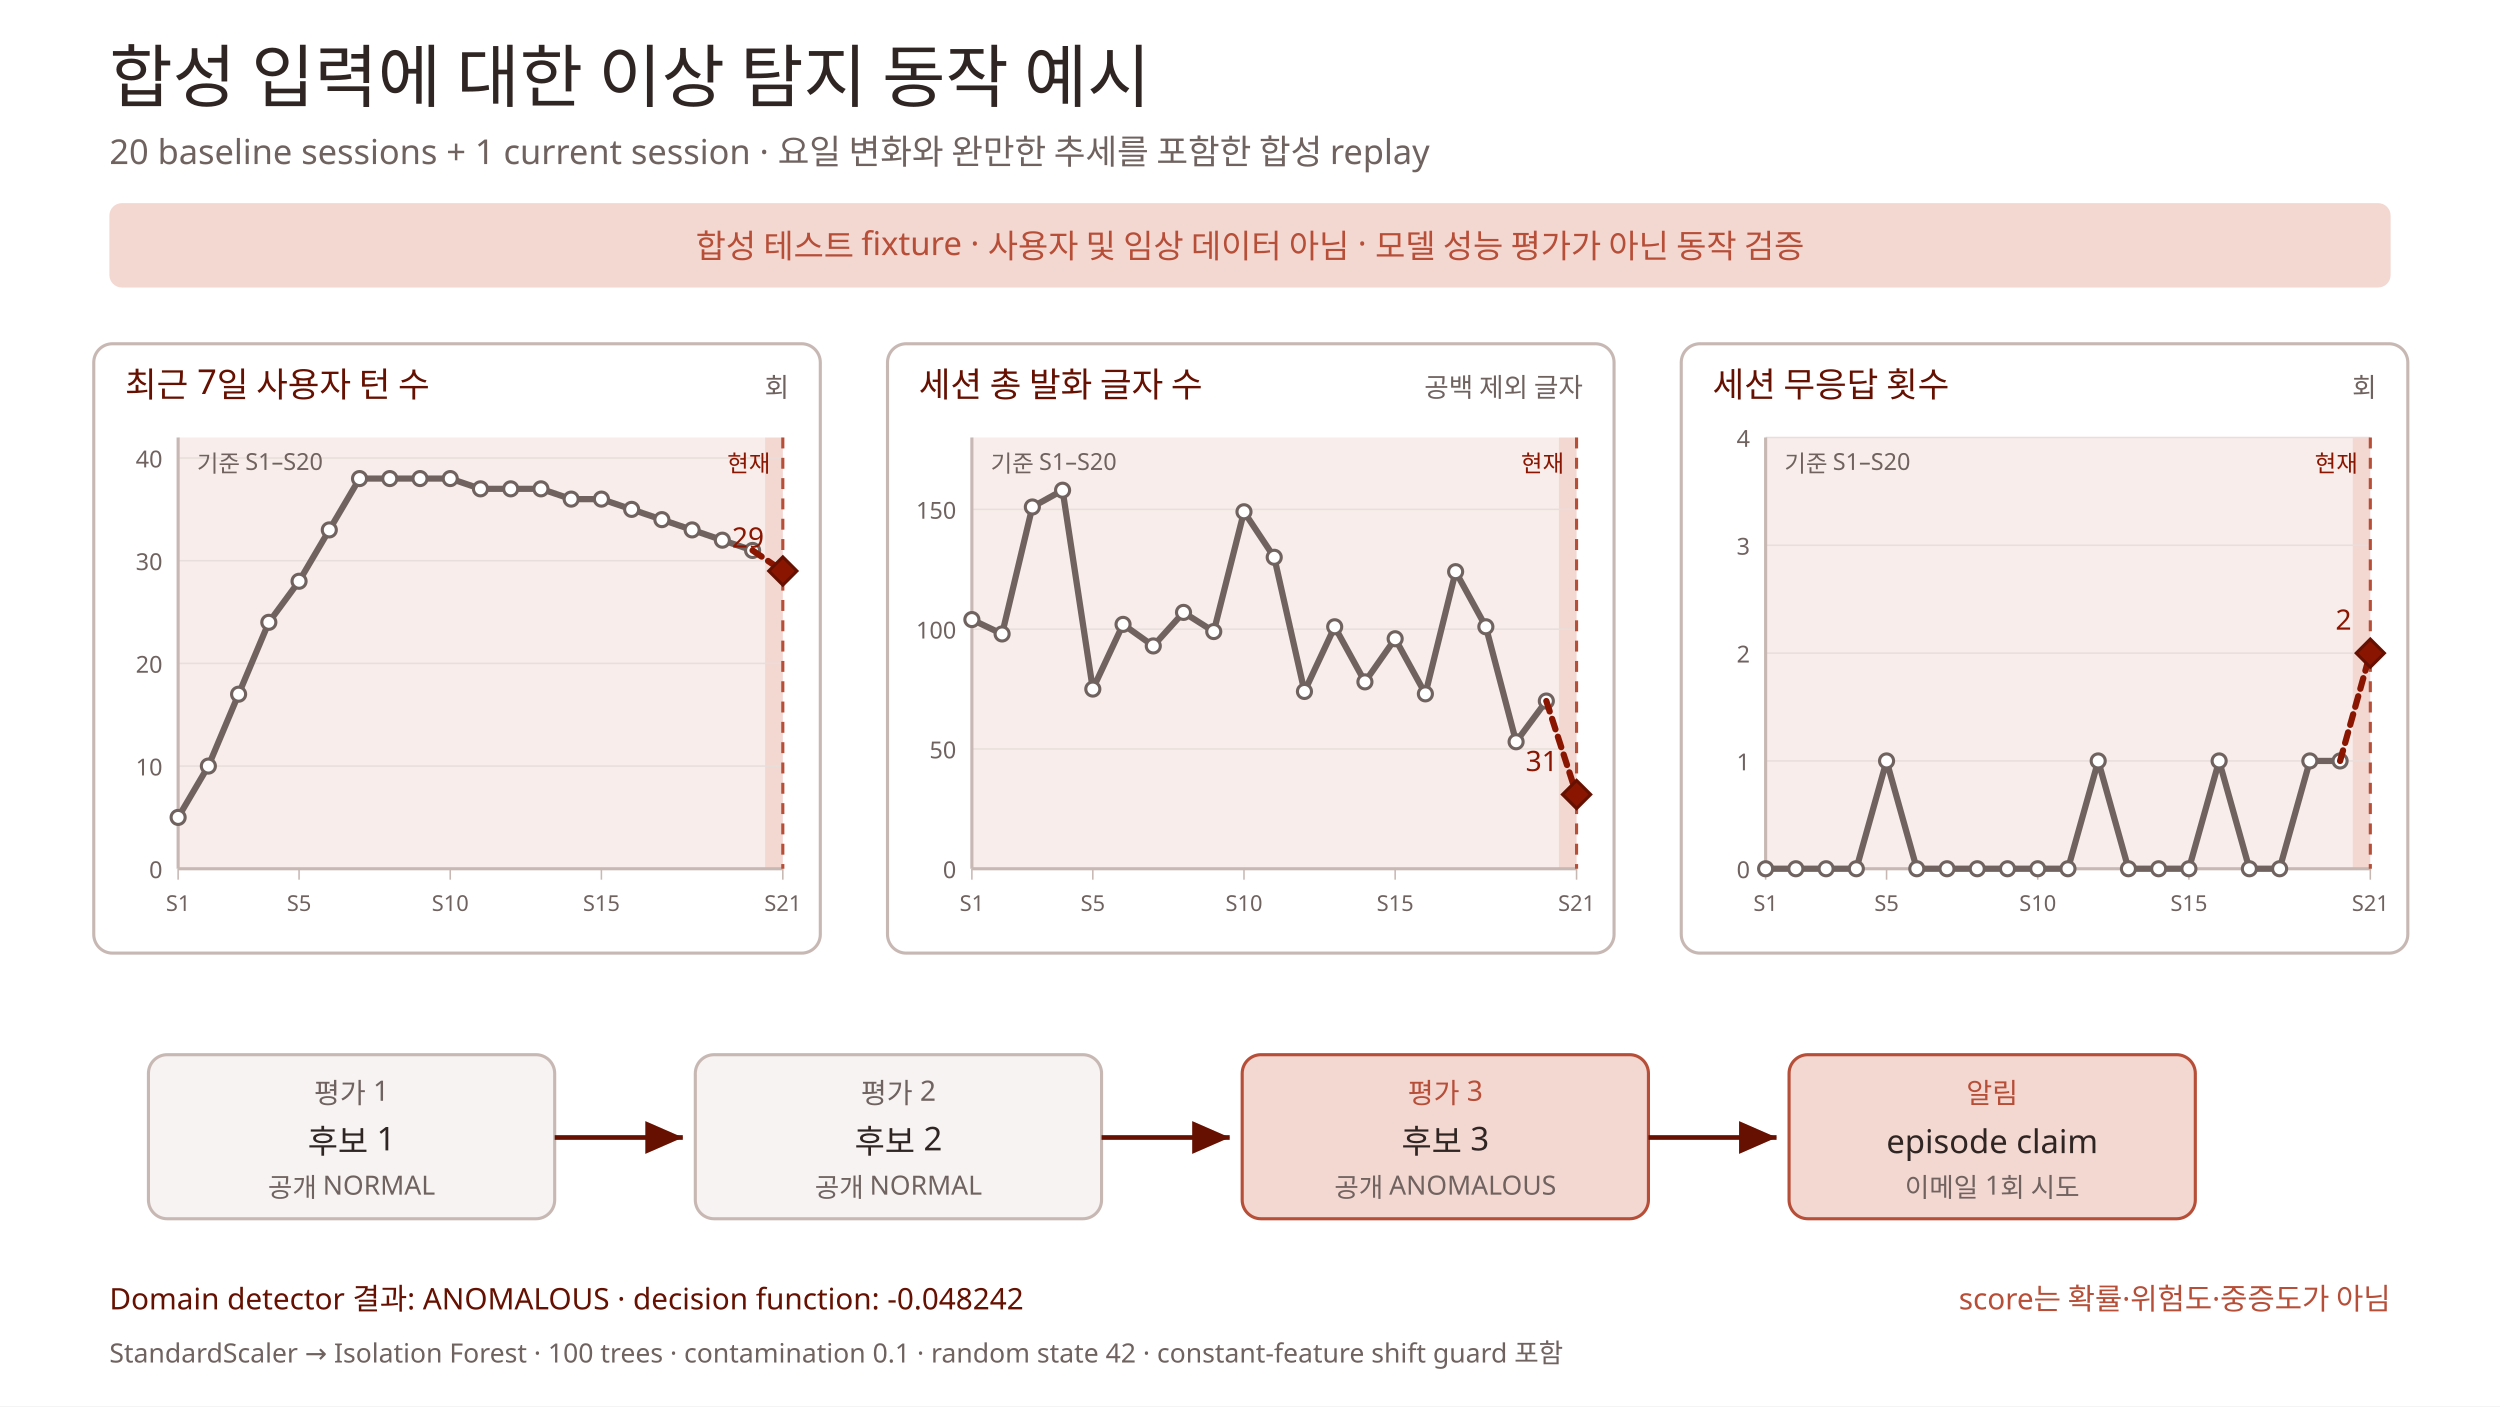
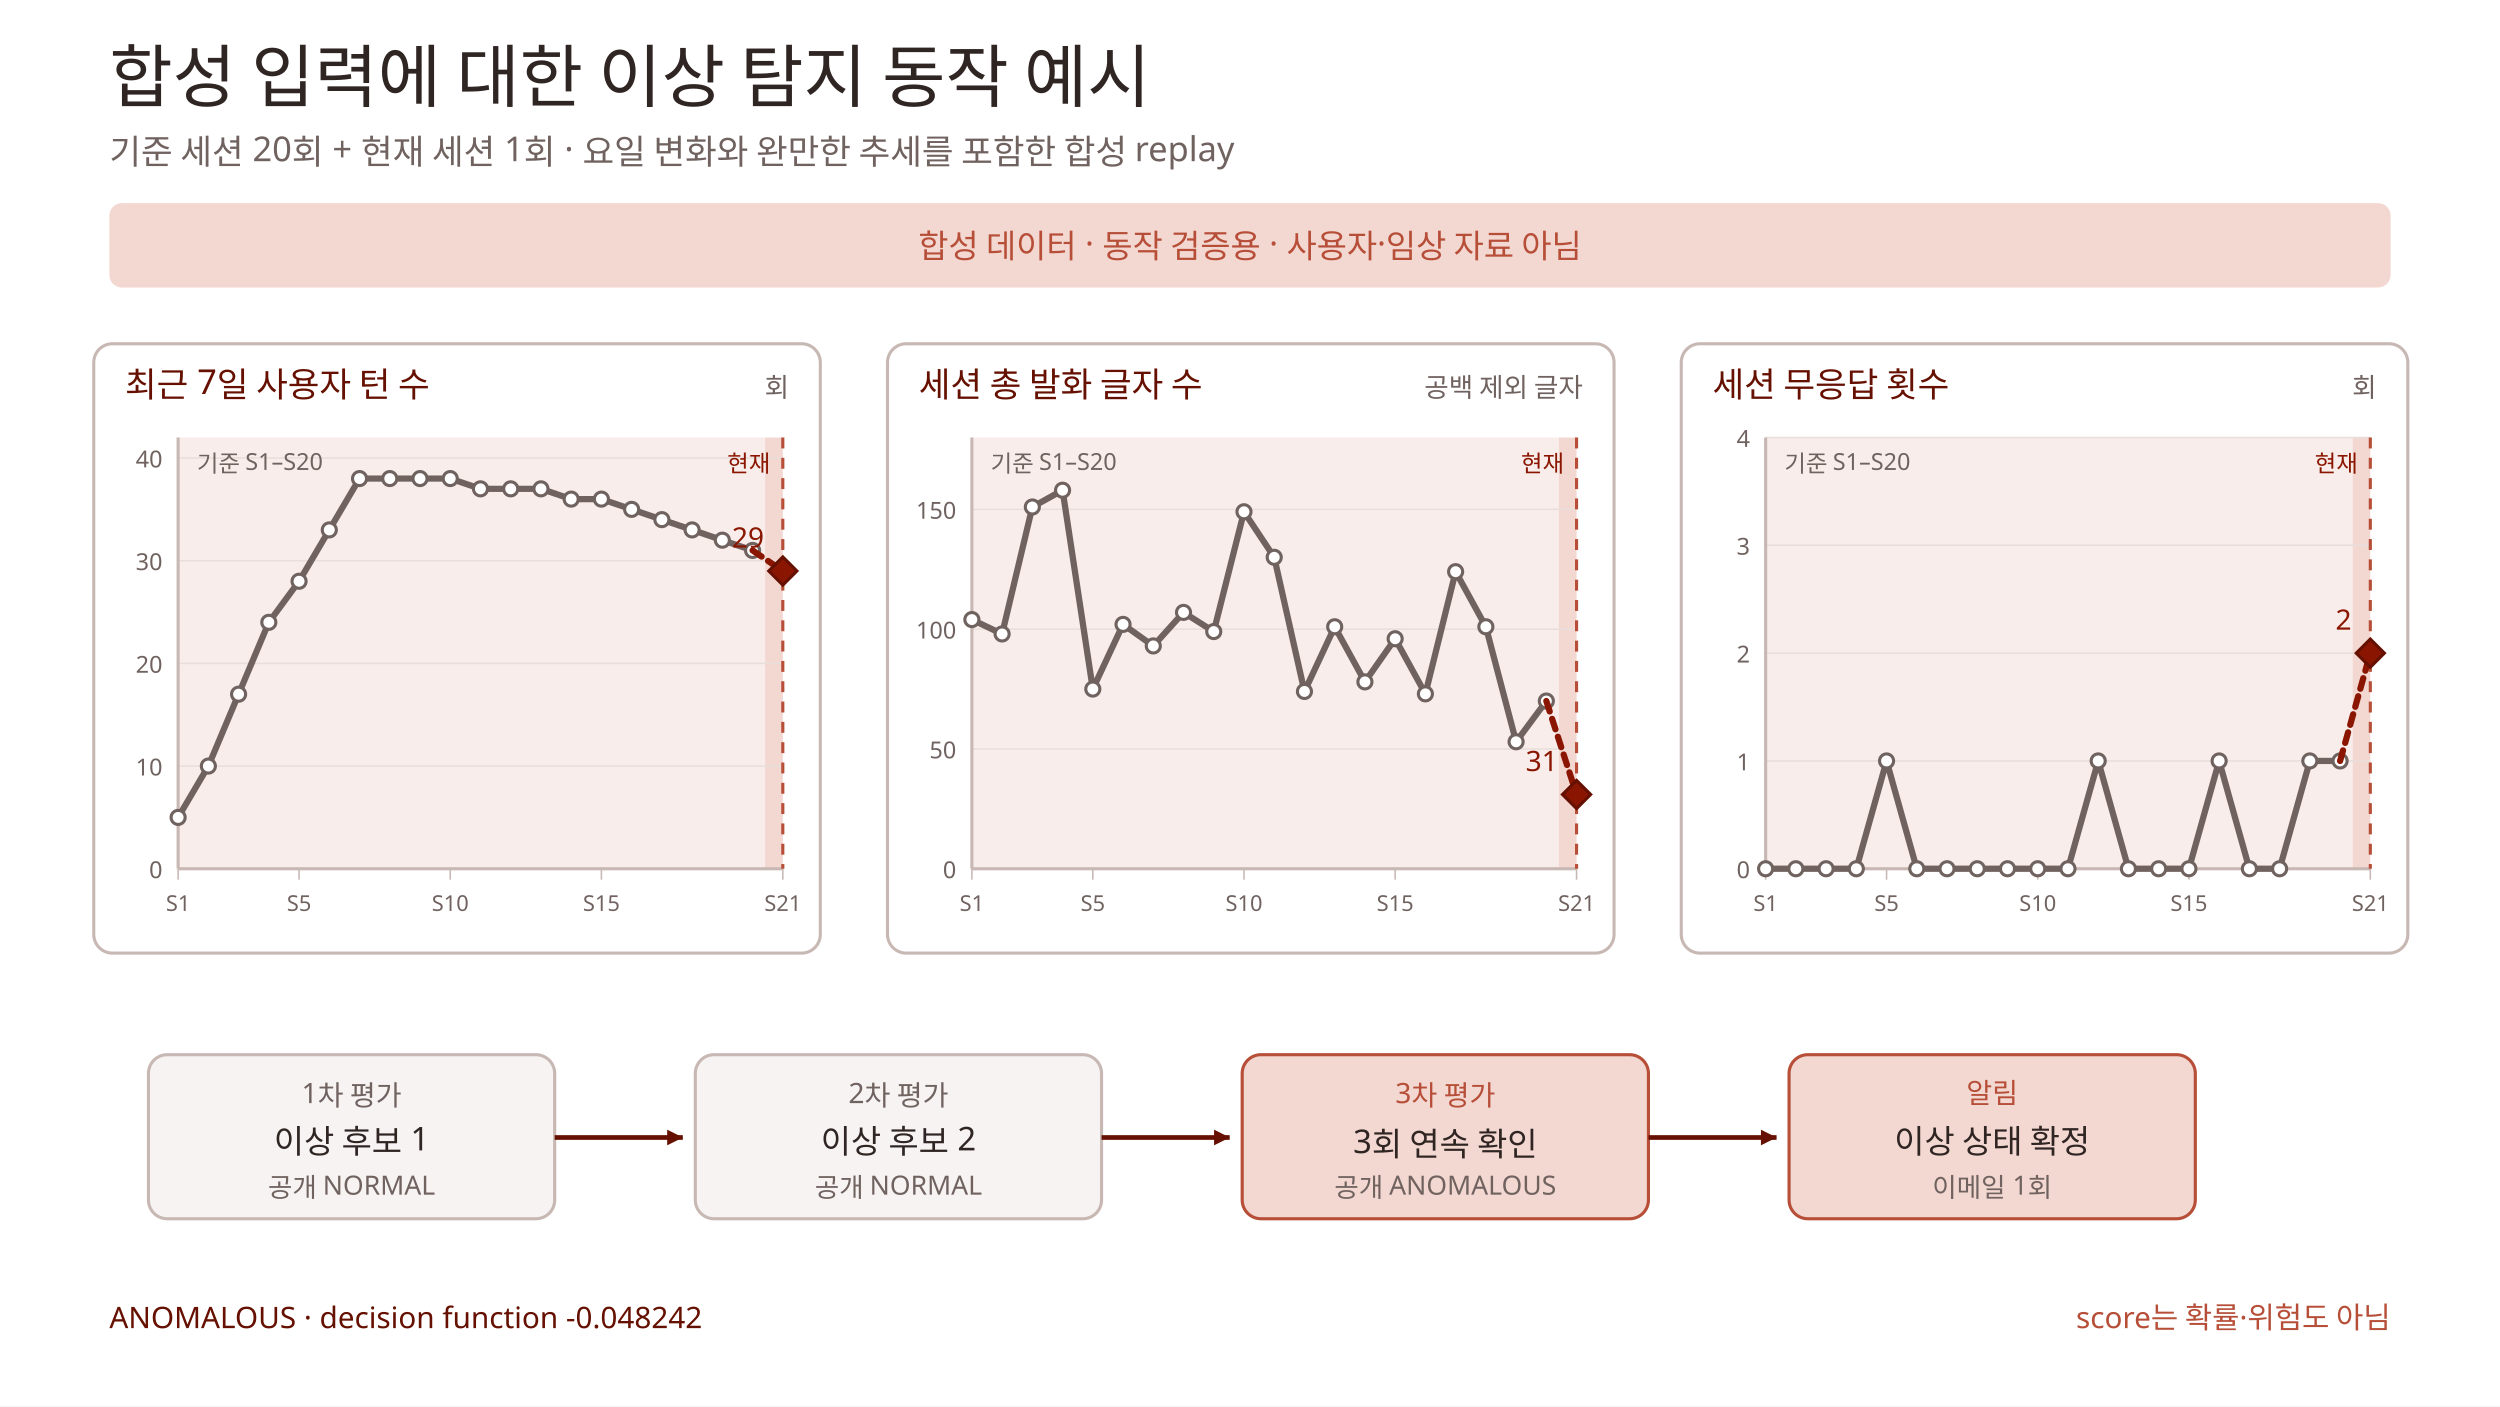
<svg xmlns="http://www.w3.org/2000/svg" width="1600" height="900" viewBox="0 0 1600 900">
  <defs>
-     <marker id="arrow" markerWidth="10" markerHeight="10" refX="8" refY="3.5" orient="auto" markerUnits="strokeWidth">
-       <path d="M0,0 L0,7 L8,3.5 z" fill="#651000" />
+     <marker id="arrow" viewBox="0 0 12 12" markerWidth="12" markerHeight="12" refX="10" refY="6" orient="auto" markerUnits="userSpaceOnUse">
+       <path d="M0,1 L0,11 L10,6 z" fill="#651000" />
+     </marker>
+     <marker id="arrow-muted" viewBox="0 0 12 12" markerWidth="12" markerHeight="12" refX="10" refY="6" orient="auto" markerUnits="userSpaceOnUse">
+       <path d="M0,1 L0,11 L10,6 z" fill="#C8B8B4" />
+     </marker>
+     <marker id="arrow-gold" viewBox="0 0 12 12" markerWidth="12" markerHeight="12" refX="10" refY="6" orient="auto" markerUnits="userSpaceOnUse">
+       <path d="M0,1 L0,11 L10,6 z" fill="#B64E38" />
    </marker>
  </defs>
  <rect width="1600" height="900" fill="#FFFFFF" />
  <text x="70" y="65" fill="#2F2523" font-family="Apple SD Gothic Neo, Arial Unicode MS, sans-serif" font-size="44" font-weight="500" text-anchor="start" letter-spacing="0">합성 입력에 대한 이상 탐지 동작 예시</text>
-   <text x="70" y="105" fill="#6F625F" font-family="Apple SD Gothic Neo, Arial Unicode MS, sans-serif" font-size="22" font-weight="400" text-anchor="start" letter-spacing="0">20 baseline sessions + 1 current session · 요일 변화와 완만한 추세를 포함한 합성 replay</text>
+   <text x="70" y="105" fill="#6F625F" font-family="Apple SD Gothic Neo, Arial Unicode MS, sans-serif" font-size="22" font-weight="400" text-anchor="start" letter-spacing="0">기준 세션 20회 + 현재 세션 1회 · 요일 변화와 완만한 추세를 포함한 합성 replay</text>
  <rect x="70" y="130" width="1460" height="54" rx="8" fill="#F3D7D1" stroke="none" stroke-width="0" />
-   <text x="800" y="165" fill="#B64E38" font-family="Apple SD Gothic Neo, Arial Unicode MS, sans-serif" font-size="21" font-weight="500" text-anchor="middle" letter-spacing="0">합성 테스트 fixture · 사용자 및 임상 데이터 아님 · 모델 성능 평가가 아닌 동작 검증</text>
+   <text x="800" y="165" fill="#B64E38" font-family="Apple SD Gothic Neo, Arial Unicode MS, sans-serif" font-size="21" font-weight="500" text-anchor="middle" letter-spacing="0">합성 데이터 · 동작 검증용 · 사용자·임상 자료 아님</text>
  <rect x="60" y="220" width="465" height="390" rx="12" fill="#FFFFFF" stroke="#C8B8B4" stroke-width="2" />
  <text x="80" y="254" fill="#651000" font-family="Apple SD Gothic Neo, Arial Unicode MS, sans-serif" font-size="22" font-weight="500" text-anchor="start" letter-spacing="0">최근 7일 사용자 턴 수</text>
  <text x="505" y="254" fill="#6F625F" font-family="Apple SD Gothic Neo, Arial Unicode MS, sans-serif" font-size="17" font-weight="400" text-anchor="end" letter-spacing="0">회</text>
  <rect x="114" y="280" width="375.65" height="276" fill="#F8EDEA" stroke="none" />
  <rect x="489.65" y="280" width="11.35" height="276" fill="#F3D7D1" stroke="none" />
  <line x1="114" y1="556" x2="501" y2="556" stroke="#E8DEDB" stroke-width="1" />
  <text x="104" y="562" fill="#6F625F" font-family="Apple SD Gothic Neo, Arial Unicode MS, sans-serif" font-size="15" font-weight="400" text-anchor="end" letter-spacing="0">0</text>
  <line x1="114" y1="490.286" x2="501" y2="490.286" stroke="#E8DEDB" stroke-width="1" />
  <text x="104" y="496.286" fill="#6F625F" font-family="Apple SD Gothic Neo, Arial Unicode MS, sans-serif" font-size="15" font-weight="400" text-anchor="end" letter-spacing="0">10</text>
  <line x1="114" y1="424.571" x2="501" y2="424.571" stroke="#E8DEDB" stroke-width="1" />
  <text x="104" y="430.571" fill="#6F625F" font-family="Apple SD Gothic Neo, Arial Unicode MS, sans-serif" font-size="15" font-weight="400" text-anchor="end" letter-spacing="0">20</text>
  <line x1="114" y1="358.857" x2="501" y2="358.857" stroke="#E8DEDB" stroke-width="1" />
  <text x="104" y="364.857" fill="#6F625F" font-family="Apple SD Gothic Neo, Arial Unicode MS, sans-serif" font-size="15" font-weight="400" text-anchor="end" letter-spacing="0">30</text>
  <line x1="114" y1="293.143" x2="501" y2="293.143" stroke="#E8DEDB" stroke-width="1" />
  <text x="104" y="299.143" fill="#6F625F" font-family="Apple SD Gothic Neo, Arial Unicode MS, sans-serif" font-size="15" font-weight="400" text-anchor="end" letter-spacing="0">40</text>
  <line x1="114" y1="280" x2="114" y2="556" stroke="#C8B8B4" stroke-width="2" />
  <line x1="114" y1="556" x2="501" y2="556" stroke="#C8B8B4" stroke-width="2" />
  <line x1="114" y1="556" x2="114" y2="563" stroke="#C8B8B4" stroke-width="1" />
  <text x="114" y="583" fill="#6F625F" font-family="Apple SD Gothic Neo, Arial Unicode MS, sans-serif" font-size="14" font-weight="400" text-anchor="middle" letter-spacing="0">S1</text>
  <line x1="191.4" y1="556" x2="191.4" y2="563" stroke="#C8B8B4" stroke-width="1" />
  <text x="191.4" y="583" fill="#6F625F" font-family="Apple SD Gothic Neo, Arial Unicode MS, sans-serif" font-size="14" font-weight="400" text-anchor="middle" letter-spacing="0">S5</text>
  <line x1="288.15" y1="556" x2="288.15" y2="563" stroke="#C8B8B4" stroke-width="1" />
  <text x="288.15" y="583" fill="#6F625F" font-family="Apple SD Gothic Neo, Arial Unicode MS, sans-serif" font-size="14" font-weight="400" text-anchor="middle" letter-spacing="0">S10</text>
  <line x1="384.9" y1="556" x2="384.9" y2="563" stroke="#C8B8B4" stroke-width="1" />
  <text x="384.9" y="583" fill="#6F625F" font-family="Apple SD Gothic Neo, Arial Unicode MS, sans-serif" font-size="14" font-weight="400" text-anchor="middle" letter-spacing="0">S15</text>
  <line x1="501" y1="556" x2="501" y2="563" stroke="#C8B8B4" stroke-width="1" />
  <text x="501" y="583" fill="#6F625F" font-family="Apple SD Gothic Neo, Arial Unicode MS, sans-serif" font-size="14" font-weight="400" text-anchor="middle" letter-spacing="0">S21</text>
  <line x1="501" y1="280" x2="501" y2="556" stroke="#B64E38" stroke-width="2" stroke-dasharray="7 6" />
  <polyline points="114,523.143 133.35,490.286 152.7,444.286 172.05,398.286 191.4,372 210.75,339.143 230.1,306.286 249.45,306.286 268.8,306.286 288.15,306.286 307.5,312.857 326.85,312.857 346.2,312.857 365.55,319.429 384.9,319.429 404.25,326 423.6,332.571 442.95,339.143 462.3,345.714 481.65,352.286" fill="none" stroke="#6F625F" stroke-width="4" stroke-linejoin="round" stroke-linecap="round" />
  <circle cx="114" cy="523.143" r="4.5" fill="#FFFFFF" stroke="#6F625F" stroke-width="2" />
  <circle cx="133.35" cy="490.286" r="4.5" fill="#FFFFFF" stroke="#6F625F" stroke-width="2" />
  <circle cx="152.7" cy="444.286" r="4.5" fill="#FFFFFF" stroke="#6F625F" stroke-width="2" />
  <circle cx="172.05" cy="398.286" r="4.5" fill="#FFFFFF" stroke="#6F625F" stroke-width="2" />
  <circle cx="191.4" cy="372" r="4.5" fill="#FFFFFF" stroke="#6F625F" stroke-width="2" />
  <circle cx="210.75" cy="339.143" r="4.5" fill="#FFFFFF" stroke="#6F625F" stroke-width="2" />
  <circle cx="230.1" cy="306.286" r="4.5" fill="#FFFFFF" stroke="#6F625F" stroke-width="2" />
  <circle cx="249.45" cy="306.286" r="4.5" fill="#FFFFFF" stroke="#6F625F" stroke-width="2" />
  <circle cx="268.8" cy="306.286" r="4.5" fill="#FFFFFF" stroke="#6F625F" stroke-width="2" />
  <circle cx="288.15" cy="306.286" r="4.5" fill="#FFFFFF" stroke="#6F625F" stroke-width="2" />
  <circle cx="307.5" cy="312.857" r="4.5" fill="#FFFFFF" stroke="#6F625F" stroke-width="2" />
  <circle cx="326.85" cy="312.857" r="4.5" fill="#FFFFFF" stroke="#6F625F" stroke-width="2" />
  <circle cx="346.2" cy="312.857" r="4.5" fill="#FFFFFF" stroke="#6F625F" stroke-width="2" />
  <circle cx="365.55" cy="319.429" r="4.5" fill="#FFFFFF" stroke="#6F625F" stroke-width="2" />
  <circle cx="384.9" cy="319.429" r="4.5" fill="#FFFFFF" stroke="#6F625F" stroke-width="2" />
  <circle cx="404.25" cy="326" r="4.5" fill="#FFFFFF" stroke="#6F625F" stroke-width="2" />
  <circle cx="423.6" cy="332.571" r="4.5" fill="#FFFFFF" stroke="#6F625F" stroke-width="2" />
  <circle cx="442.95" cy="339.143" r="4.5" fill="#FFFFFF" stroke="#6F625F" stroke-width="2" />
  <circle cx="462.3" cy="345.714" r="4.5" fill="#FFFFFF" stroke="#6F625F" stroke-width="2" />
  <circle cx="481.65" cy="352.286" r="4.5" fill="#FFFFFF" stroke="#6F625F" stroke-width="2" />
  <polyline points="481.65,352.286 501,365.429" fill="none" stroke="#8A1601" stroke-width="4" stroke-linejoin="round" stroke-linecap="round" stroke-dasharray="7 5" />
  <polygon points="501,356.429 510,365.429 501,374.429 492,365.429" fill="#8A1601" stroke="#651000" stroke-width="2" />
  <text x="489" y="350.429" fill="#8A1601" font-family="Apple SD Gothic Neo, Arial Unicode MS, sans-serif" font-size="18" font-weight="500" text-anchor="end" letter-spacing="0">29</text>
  <text x="126" y="302" fill="#6F625F" font-family="Apple SD Gothic Neo, Arial Unicode MS, sans-serif" font-size="15" font-weight="400" text-anchor="start" letter-spacing="0">기준 S1–S20</text>
  <text x="493" y="302" fill="#8A1601" font-family="Apple SD Gothic Neo, Arial Unicode MS, sans-serif" font-size="15" font-weight="400" text-anchor="end" letter-spacing="0">현재</text>
  <rect x="568" y="220" width="465" height="390" rx="12" fill="#FFFFFF" stroke="#C8B8B4" stroke-width="2" />
  <text x="588" y="254" fill="#651000" font-family="Apple SD Gothic Neo, Arial Unicode MS, sans-serif" font-size="22" font-weight="500" text-anchor="start" letter-spacing="0">세션 총 발화 글자 수</text>
  <text x="1013" y="254" fill="#6F625F" font-family="Apple SD Gothic Neo, Arial Unicode MS, sans-serif" font-size="17" font-weight="400" text-anchor="end" letter-spacing="0">공백 제외 글자</text>
  <rect x="622" y="280" width="375.65" height="276" fill="#F8EDEA" stroke="none" />
  <rect x="997.65" y="280" width="11.35" height="276" fill="#F3D7D1" stroke="none" />
  <line x1="622" y1="556" x2="1009" y2="556" stroke="#E8DEDB" stroke-width="1" />
  <text x="612" y="562" fill="#6F625F" font-family="Apple SD Gothic Neo, Arial Unicode MS, sans-serif" font-size="15" font-weight="400" text-anchor="end" letter-spacing="0">0</text>
  <line x1="622" y1="479.333" x2="1009" y2="479.333" stroke="#E8DEDB" stroke-width="1" />
  <text x="612" y="485.333" fill="#6F625F" font-family="Apple SD Gothic Neo, Arial Unicode MS, sans-serif" font-size="15" font-weight="400" text-anchor="end" letter-spacing="0">50</text>
  <line x1="622" y1="402.667" x2="1009" y2="402.667" stroke="#E8DEDB" stroke-width="1" />
  <text x="612" y="408.667" fill="#6F625F" font-family="Apple SD Gothic Neo, Arial Unicode MS, sans-serif" font-size="15" font-weight="400" text-anchor="end" letter-spacing="0">100</text>
  <line x1="622" y1="326" x2="1009" y2="326" stroke="#E8DEDB" stroke-width="1" />
  <text x="612" y="332" fill="#6F625F" font-family="Apple SD Gothic Neo, Arial Unicode MS, sans-serif" font-size="15" font-weight="400" text-anchor="end" letter-spacing="0">150</text>
  <line x1="622" y1="280" x2="622" y2="556" stroke="#C8B8B4" stroke-width="2" />
  <line x1="622" y1="556" x2="1009" y2="556" stroke="#C8B8B4" stroke-width="2" />
  <line x1="622" y1="556" x2="622" y2="563" stroke="#C8B8B4" stroke-width="1" />
  <text x="622" y="583" fill="#6F625F" font-family="Apple SD Gothic Neo, Arial Unicode MS, sans-serif" font-size="14" font-weight="400" text-anchor="middle" letter-spacing="0">S1</text>
  <line x1="699.4" y1="556" x2="699.4" y2="563" stroke="#C8B8B4" stroke-width="1" />
  <text x="699.4" y="583" fill="#6F625F" font-family="Apple SD Gothic Neo, Arial Unicode MS, sans-serif" font-size="14" font-weight="400" text-anchor="middle" letter-spacing="0">S5</text>
  <line x1="796.15" y1="556" x2="796.15" y2="563" stroke="#C8B8B4" stroke-width="1" />
  <text x="796.15" y="583" fill="#6F625F" font-family="Apple SD Gothic Neo, Arial Unicode MS, sans-serif" font-size="14" font-weight="400" text-anchor="middle" letter-spacing="0">S10</text>
  <line x1="892.9" y1="556" x2="892.9" y2="563" stroke="#C8B8B4" stroke-width="1" />
  <text x="892.9" y="583" fill="#6F625F" font-family="Apple SD Gothic Neo, Arial Unicode MS, sans-serif" font-size="14" font-weight="400" text-anchor="middle" letter-spacing="0">S15</text>
  <line x1="1009" y1="556" x2="1009" y2="563" stroke="#C8B8B4" stroke-width="1" />
  <text x="1009" y="583" fill="#6F625F" font-family="Apple SD Gothic Neo, Arial Unicode MS, sans-serif" font-size="14" font-weight="400" text-anchor="middle" letter-spacing="0">S21</text>
  <line x1="1009" y1="280" x2="1009" y2="556" stroke="#B64E38" stroke-width="2" stroke-dasharray="7 6" />
  <polyline points="622,396.533 641.35,405.733 660.7,324.467 680.05,313.733 699.4,441 718.75,399.6 738.1,413.4 757.45,391.933 776.8,404.2 796.15,327.533 815.5,356.667 834.85,442.533 854.2,401.133 873.55,436.4 892.9,408.8 912.25,444.067 931.6,365.867 950.95,401.133 970.3,474.733 989.65,448.667" fill="none" stroke="#6F625F" stroke-width="4" stroke-linejoin="round" stroke-linecap="round" />
  <circle cx="622" cy="396.533" r="4.5" fill="#FFFFFF" stroke="#6F625F" stroke-width="2" />
  <circle cx="641.35" cy="405.733" r="4.5" fill="#FFFFFF" stroke="#6F625F" stroke-width="2" />
  <circle cx="660.7" cy="324.467" r="4.5" fill="#FFFFFF" stroke="#6F625F" stroke-width="2" />
  <circle cx="680.05" cy="313.733" r="4.5" fill="#FFFFFF" stroke="#6F625F" stroke-width="2" />
  <circle cx="699.4" cy="441" r="4.5" fill="#FFFFFF" stroke="#6F625F" stroke-width="2" />
  <circle cx="718.75" cy="399.6" r="4.5" fill="#FFFFFF" stroke="#6F625F" stroke-width="2" />
  <circle cx="738.1" cy="413.4" r="4.5" fill="#FFFFFF" stroke="#6F625F" stroke-width="2" />
  <circle cx="757.45" cy="391.933" r="4.5" fill="#FFFFFF" stroke="#6F625F" stroke-width="2" />
  <circle cx="776.8" cy="404.2" r="4.5" fill="#FFFFFF" stroke="#6F625F" stroke-width="2" />
  <circle cx="796.15" cy="327.533" r="4.5" fill="#FFFFFF" stroke="#6F625F" stroke-width="2" />
  <circle cx="815.5" cy="356.667" r="4.5" fill="#FFFFFF" stroke="#6F625F" stroke-width="2" />
  <circle cx="834.85" cy="442.533" r="4.5" fill="#FFFFFF" stroke="#6F625F" stroke-width="2" />
  <circle cx="854.2" cy="401.133" r="4.5" fill="#FFFFFF" stroke="#6F625F" stroke-width="2" />
  <circle cx="873.55" cy="436.4" r="4.5" fill="#FFFFFF" stroke="#6F625F" stroke-width="2" />
  <circle cx="892.9" cy="408.8" r="4.5" fill="#FFFFFF" stroke="#6F625F" stroke-width="2" />
  <circle cx="912.25" cy="444.067" r="4.5" fill="#FFFFFF" stroke="#6F625F" stroke-width="2" />
  <circle cx="931.6" cy="365.867" r="4.5" fill="#FFFFFF" stroke="#6F625F" stroke-width="2" />
  <circle cx="950.95" cy="401.133" r="4.5" fill="#FFFFFF" stroke="#6F625F" stroke-width="2" />
  <circle cx="970.3" cy="474.733" r="4.5" fill="#FFFFFF" stroke="#6F625F" stroke-width="2" />
  <circle cx="989.65" cy="448.667" r="4.5" fill="#FFFFFF" stroke="#6F625F" stroke-width="2" />
  <polyline points="989.65,448.667 1009,508.467" fill="none" stroke="#8A1601" stroke-width="4" stroke-linejoin="round" stroke-linecap="round" stroke-dasharray="7 5" />
  <polygon points="1009,499.467 1018,508.467 1009,517.467 1000,508.467" fill="#8A1601" stroke="#651000" stroke-width="2" />
  <text x="997" y="493.467" fill="#8A1601" font-family="Apple SD Gothic Neo, Arial Unicode MS, sans-serif" font-size="18" font-weight="500" text-anchor="end" letter-spacing="0">31</text>
  <text x="634" y="302" fill="#6F625F" font-family="Apple SD Gothic Neo, Arial Unicode MS, sans-serif" font-size="15" font-weight="400" text-anchor="start" letter-spacing="0">기준 S1–S20</text>
  <text x="1001" y="302" fill="#8A1601" font-family="Apple SD Gothic Neo, Arial Unicode MS, sans-serif" font-size="15" font-weight="400" text-anchor="end" letter-spacing="0">현재</text>
  <rect x="1076" y="220" width="465" height="390" rx="12" fill="#FFFFFF" stroke="#C8B8B4" stroke-width="2" />
  <text x="1096" y="254" fill="#651000" font-family="Apple SD Gothic Neo, Arial Unicode MS, sans-serif" font-size="22" font-weight="500" text-anchor="start" letter-spacing="0">세션 무응답 횟수</text>
  <text x="1521" y="254" fill="#6F625F" font-family="Apple SD Gothic Neo, Arial Unicode MS, sans-serif" font-size="17" font-weight="400" text-anchor="end" letter-spacing="0">회</text>
  <rect x="1130" y="280" width="375.65" height="276" fill="#F8EDEA" stroke="none" />
  <rect x="1505.65" y="280" width="11.35" height="276" fill="#F3D7D1" stroke="none" />
  <line x1="1130" y1="556" x2="1517" y2="556" stroke="#E8DEDB" stroke-width="1" />
  <text x="1120" y="562" fill="#6F625F" font-family="Apple SD Gothic Neo, Arial Unicode MS, sans-serif" font-size="15" font-weight="400" text-anchor="end" letter-spacing="0">0</text>
  <line x1="1130" y1="487" x2="1517" y2="487" stroke="#E8DEDB" stroke-width="1" />
  <text x="1120" y="493" fill="#6F625F" font-family="Apple SD Gothic Neo, Arial Unicode MS, sans-serif" font-size="15" font-weight="400" text-anchor="end" letter-spacing="0">1</text>
  <line x1="1130" y1="418" x2="1517" y2="418" stroke="#E8DEDB" stroke-width="1" />
  <text x="1120" y="424" fill="#6F625F" font-family="Apple SD Gothic Neo, Arial Unicode MS, sans-serif" font-size="15" font-weight="400" text-anchor="end" letter-spacing="0">2</text>
  <line x1="1130" y1="349" x2="1517" y2="349" stroke="#E8DEDB" stroke-width="1" />
  <text x="1120" y="355" fill="#6F625F" font-family="Apple SD Gothic Neo, Arial Unicode MS, sans-serif" font-size="15" font-weight="400" text-anchor="end" letter-spacing="0">3</text>
  <line x1="1130" y1="280" x2="1517" y2="280" stroke="#E8DEDB" stroke-width="1" />
  <text x="1120" y="286" fill="#6F625F" font-family="Apple SD Gothic Neo, Arial Unicode MS, sans-serif" font-size="15" font-weight="400" text-anchor="end" letter-spacing="0">4</text>
  <line x1="1130" y1="280" x2="1130" y2="556" stroke="#C8B8B4" stroke-width="2" />
  <line x1="1130" y1="556" x2="1517" y2="556" stroke="#C8B8B4" stroke-width="2" />
  <line x1="1130" y1="556" x2="1130" y2="563" stroke="#C8B8B4" stroke-width="1" />
  <text x="1130" y="583" fill="#6F625F" font-family="Apple SD Gothic Neo, Arial Unicode MS, sans-serif" font-size="14" font-weight="400" text-anchor="middle" letter-spacing="0">S1</text>
  <line x1="1207.4" y1="556" x2="1207.4" y2="563" stroke="#C8B8B4" stroke-width="1" />
  <text x="1207.4" y="583" fill="#6F625F" font-family="Apple SD Gothic Neo, Arial Unicode MS, sans-serif" font-size="14" font-weight="400" text-anchor="middle" letter-spacing="0">S5</text>
  <line x1="1304.15" y1="556" x2="1304.15" y2="563" stroke="#C8B8B4" stroke-width="1" />
  <text x="1304.15" y="583" fill="#6F625F" font-family="Apple SD Gothic Neo, Arial Unicode MS, sans-serif" font-size="14" font-weight="400" text-anchor="middle" letter-spacing="0">S10</text>
  <line x1="1400.9" y1="556" x2="1400.9" y2="563" stroke="#C8B8B4" stroke-width="1" />
  <text x="1400.9" y="583" fill="#6F625F" font-family="Apple SD Gothic Neo, Arial Unicode MS, sans-serif" font-size="14" font-weight="400" text-anchor="middle" letter-spacing="0">S15</text>
  <line x1="1517" y1="556" x2="1517" y2="563" stroke="#C8B8B4" stroke-width="1" />
  <text x="1517" y="583" fill="#6F625F" font-family="Apple SD Gothic Neo, Arial Unicode MS, sans-serif" font-size="14" font-weight="400" text-anchor="middle" letter-spacing="0">S21</text>
  <line x1="1517" y1="280" x2="1517" y2="556" stroke="#B64E38" stroke-width="2" stroke-dasharray="7 6" />
  <polyline points="1130,556 1149.35,556 1168.7,556 1188.05,556 1207.4,487 1226.75,556 1246.1,556 1265.45,556 1284.8,556 1304.15,556 1323.5,556 1342.85,487 1362.2,556 1381.55,556 1400.9,556 1420.25,487 1439.6,556 1458.95,556 1478.3,487 1497.65,487" fill="none" stroke="#6F625F" stroke-width="4" stroke-linejoin="round" stroke-linecap="round" />
  <circle cx="1130" cy="556" r="4.5" fill="#FFFFFF" stroke="#6F625F" stroke-width="2" />
  <circle cx="1149.35" cy="556" r="4.5" fill="#FFFFFF" stroke="#6F625F" stroke-width="2" />
  <circle cx="1168.7" cy="556" r="4.5" fill="#FFFFFF" stroke="#6F625F" stroke-width="2" />
  <circle cx="1188.05" cy="556" r="4.5" fill="#FFFFFF" stroke="#6F625F" stroke-width="2" />
  <circle cx="1207.4" cy="487" r="4.5" fill="#FFFFFF" stroke="#6F625F" stroke-width="2" />
  <circle cx="1226.75" cy="556" r="4.5" fill="#FFFFFF" stroke="#6F625F" stroke-width="2" />
  <circle cx="1246.1" cy="556" r="4.5" fill="#FFFFFF" stroke="#6F625F" stroke-width="2" />
  <circle cx="1265.45" cy="556" r="4.5" fill="#FFFFFF" stroke="#6F625F" stroke-width="2" />
  <circle cx="1284.8" cy="556" r="4.5" fill="#FFFFFF" stroke="#6F625F" stroke-width="2" />
  <circle cx="1304.15" cy="556" r="4.5" fill="#FFFFFF" stroke="#6F625F" stroke-width="2" />
  <circle cx="1323.5" cy="556" r="4.5" fill="#FFFFFF" stroke="#6F625F" stroke-width="2" />
  <circle cx="1342.85" cy="487" r="4.5" fill="#FFFFFF" stroke="#6F625F" stroke-width="2" />
  <circle cx="1362.2" cy="556" r="4.5" fill="#FFFFFF" stroke="#6F625F" stroke-width="2" />
  <circle cx="1381.55" cy="556" r="4.5" fill="#FFFFFF" stroke="#6F625F" stroke-width="2" />
  <circle cx="1400.9" cy="556" r="4.5" fill="#FFFFFF" stroke="#6F625F" stroke-width="2" />
  <circle cx="1420.25" cy="487" r="4.5" fill="#FFFFFF" stroke="#6F625F" stroke-width="2" />
  <circle cx="1439.6" cy="556" r="4.5" fill="#FFFFFF" stroke="#6F625F" stroke-width="2" />
  <circle cx="1458.95" cy="556" r="4.5" fill="#FFFFFF" stroke="#6F625F" stroke-width="2" />
  <circle cx="1478.3" cy="487" r="4.5" fill="#FFFFFF" stroke="#6F625F" stroke-width="2" />
  <circle cx="1497.65" cy="487" r="4.5" fill="#FFFFFF" stroke="#6F625F" stroke-width="2" />
  <polyline points="1497.65,487 1517,418" fill="none" stroke="#8A1601" stroke-width="4" stroke-linejoin="round" stroke-linecap="round" stroke-dasharray="7 5" />
  <polygon points="1517,409 1526,418 1517,427 1508,418" fill="#8A1601" stroke="#651000" stroke-width="2" />
  <text x="1505" y="403" fill="#8A1601" font-family="Apple SD Gothic Neo, Arial Unicode MS, sans-serif" font-size="18" font-weight="500" text-anchor="end" letter-spacing="0">2</text>
  <text x="1142" y="302" fill="#6F625F" font-family="Apple SD Gothic Neo, Arial Unicode MS, sans-serif" font-size="15" font-weight="400" text-anchor="start" letter-spacing="0">기준 S1–S20</text>
  <text x="1509" y="302" fill="#8A1601" font-family="Apple SD Gothic Neo, Arial Unicode MS, sans-serif" font-size="15" font-weight="400" text-anchor="end" letter-spacing="0">현재</text>
  <rect x="95" y="675" width="260" height="105" rx="12" fill="#F6F3F2" stroke="#C8B8B4" stroke-width="2" />
-   <text x="225" y="706" fill="#6F625F" font-family="Apple SD Gothic Neo, Arial Unicode MS, sans-serif" font-size="18" font-weight="400" text-anchor="middle" letter-spacing="0">평가 1</text>
-   <text x="225" y="738" fill="#2F2523" font-family="Apple SD Gothic Neo, Arial Unicode MS, sans-serif" font-size="21" font-weight="500" text-anchor="middle" letter-spacing="0">후보 1</text>
+   <text x="225" y="706" fill="#6F625F" font-family="Apple SD Gothic Neo, Arial Unicode MS, sans-serif" font-size="18" font-weight="400" text-anchor="middle" letter-spacing="0">1차 평가</text>
+   <text x="225" y="738" fill="#2F2523" font-family="Apple SD Gothic Neo, Arial Unicode MS, sans-serif" font-size="21" font-weight="500" text-anchor="middle" letter-spacing="0">이상 후보 1</text>
  <text x="225" y="766" fill="#6F625F" font-family="Apple SD Gothic Neo, Arial Unicode MS, sans-serif" font-size="17" font-weight="400" text-anchor="middle" letter-spacing="0">공개 NORMAL</text>
  <line x1="355" y1="728" x2="437" y2="728" stroke="#651000" stroke-width="3" marker-end="url(#arrow)" />
  <rect x="445" y="675" width="260" height="105" rx="12" fill="#F6F3F2" stroke="#C8B8B4" stroke-width="2" />
-   <text x="575" y="706" fill="#6F625F" font-family="Apple SD Gothic Neo, Arial Unicode MS, sans-serif" font-size="18" font-weight="400" text-anchor="middle" letter-spacing="0">평가 2</text>
-   <text x="575" y="738" fill="#2F2523" font-family="Apple SD Gothic Neo, Arial Unicode MS, sans-serif" font-size="21" font-weight="500" text-anchor="middle" letter-spacing="0">후보 2</text>
+   <text x="575" y="706" fill="#6F625F" font-family="Apple SD Gothic Neo, Arial Unicode MS, sans-serif" font-size="18" font-weight="400" text-anchor="middle" letter-spacing="0">2차 평가</text>
+   <text x="575" y="738" fill="#2F2523" font-family="Apple SD Gothic Neo, Arial Unicode MS, sans-serif" font-size="21" font-weight="500" text-anchor="middle" letter-spacing="0">이상 후보 2</text>
  <text x="575" y="766" fill="#6F625F" font-family="Apple SD Gothic Neo, Arial Unicode MS, sans-serif" font-size="17" font-weight="400" text-anchor="middle" letter-spacing="0">공개 NORMAL</text>
  <line x1="705" y1="728" x2="787" y2="728" stroke="#651000" stroke-width="3" marker-end="url(#arrow)" />
  <rect x="795" y="675" width="260" height="105" rx="12" fill="#F3D7D1" stroke="#B64E38" stroke-width="2" />
-   <text x="925" y="706" fill="#B64E38" font-family="Apple SD Gothic Neo, Arial Unicode MS, sans-serif" font-size="18" font-weight="400" text-anchor="middle" letter-spacing="0">평가 3</text>
-   <text x="925" y="738" fill="#2F2523" font-family="Apple SD Gothic Neo, Arial Unicode MS, sans-serif" font-size="21" font-weight="500" text-anchor="middle" letter-spacing="0">후보 3</text>
+   <text x="925" y="706" fill="#B64E38" font-family="Apple SD Gothic Neo, Arial Unicode MS, sans-serif" font-size="18" font-weight="400" text-anchor="middle" letter-spacing="0">3차 평가</text>
+   <text x="925" y="738" fill="#2F2523" font-family="Apple SD Gothic Neo, Arial Unicode MS, sans-serif" font-size="21" font-weight="500" text-anchor="middle" letter-spacing="0">3회 연속 확인</text>
  <text x="925" y="766" fill="#6F625F" font-family="Apple SD Gothic Neo, Arial Unicode MS, sans-serif" font-size="17" font-weight="400" text-anchor="middle" letter-spacing="0">공개 ANOMALOUS</text>
  <line x1="1055" y1="728" x2="1137" y2="728" stroke="#651000" stroke-width="3" marker-end="url(#arrow)" />
  <rect x="1145" y="675" width="260" height="105" rx="12" fill="#F3D7D1" stroke="#B64E38" stroke-width="2" />
  <text x="1275" y="706" fill="#B64E38" font-family="Apple SD Gothic Neo, Arial Unicode MS, sans-serif" font-size="18" font-weight="400" text-anchor="middle" letter-spacing="0">알림</text>
-   <text x="1275" y="738" fill="#2F2523" font-family="Apple SD Gothic Neo, Arial Unicode MS, sans-serif" font-size="21" font-weight="500" text-anchor="middle" letter-spacing="0">episode claim</text>
-   <text x="1275" y="766" fill="#6F625F" font-family="Apple SD Gothic Neo, Arial Unicode MS, sans-serif" font-size="17" font-weight="400" text-anchor="middle" letter-spacing="0">이메일 1회 시도</text>
-   <text x="70" y="838" fill="#651000" font-family="Apple SD Gothic Neo, Arial Unicode MS, sans-serif" font-size="19" font-weight="400" text-anchor="start" letter-spacing="0">Domain detector 결과: ANOMALOUS · decision function: -0.048242</text>
-   <text x="1530" y="838" fill="#B64E38" font-family="Apple SD Gothic Neo, Arial Unicode MS, sans-serif" font-size="19" font-weight="400" text-anchor="end" letter-spacing="0">score는 확률·위험도·중증도가 아님</text>
-   <text x="70" y="872" fill="#6F625F" font-family="Apple SD Gothic Neo, Arial Unicode MS, sans-serif" font-size="17" font-weight="400" text-anchor="start" letter-spacing="0">StandardScaler → Isolation Forest · 100 trees · contamination 0.1 · random state 42 · constant-feature shift guard 포함</text>
+   <text x="1275" y="738" fill="#2F2523" font-family="Apple SD Gothic Neo, Arial Unicode MS, sans-serif" font-size="21" font-weight="500" text-anchor="middle" letter-spacing="0">이상 상태 확정</text>
+   <text x="1275" y="766" fill="#6F625F" font-family="Apple SD Gothic Neo, Arial Unicode MS, sans-serif" font-size="17" font-weight="400" text-anchor="middle" letter-spacing="0">이메일 1회</text>
+   <text x="70" y="850" fill="#651000" font-family="Apple SD Gothic Neo, Arial Unicode MS, sans-serif" font-size="19" font-weight="400" text-anchor="start" letter-spacing="0">ANOMALOUS · decision function -0.048242</text>
+   <text x="1530" y="850" fill="#B64E38" font-family="Apple SD Gothic Neo, Arial Unicode MS, sans-serif" font-size="19" font-weight="400" text-anchor="end" letter-spacing="0">score는 확률·위험도 아님</text>
</svg>
